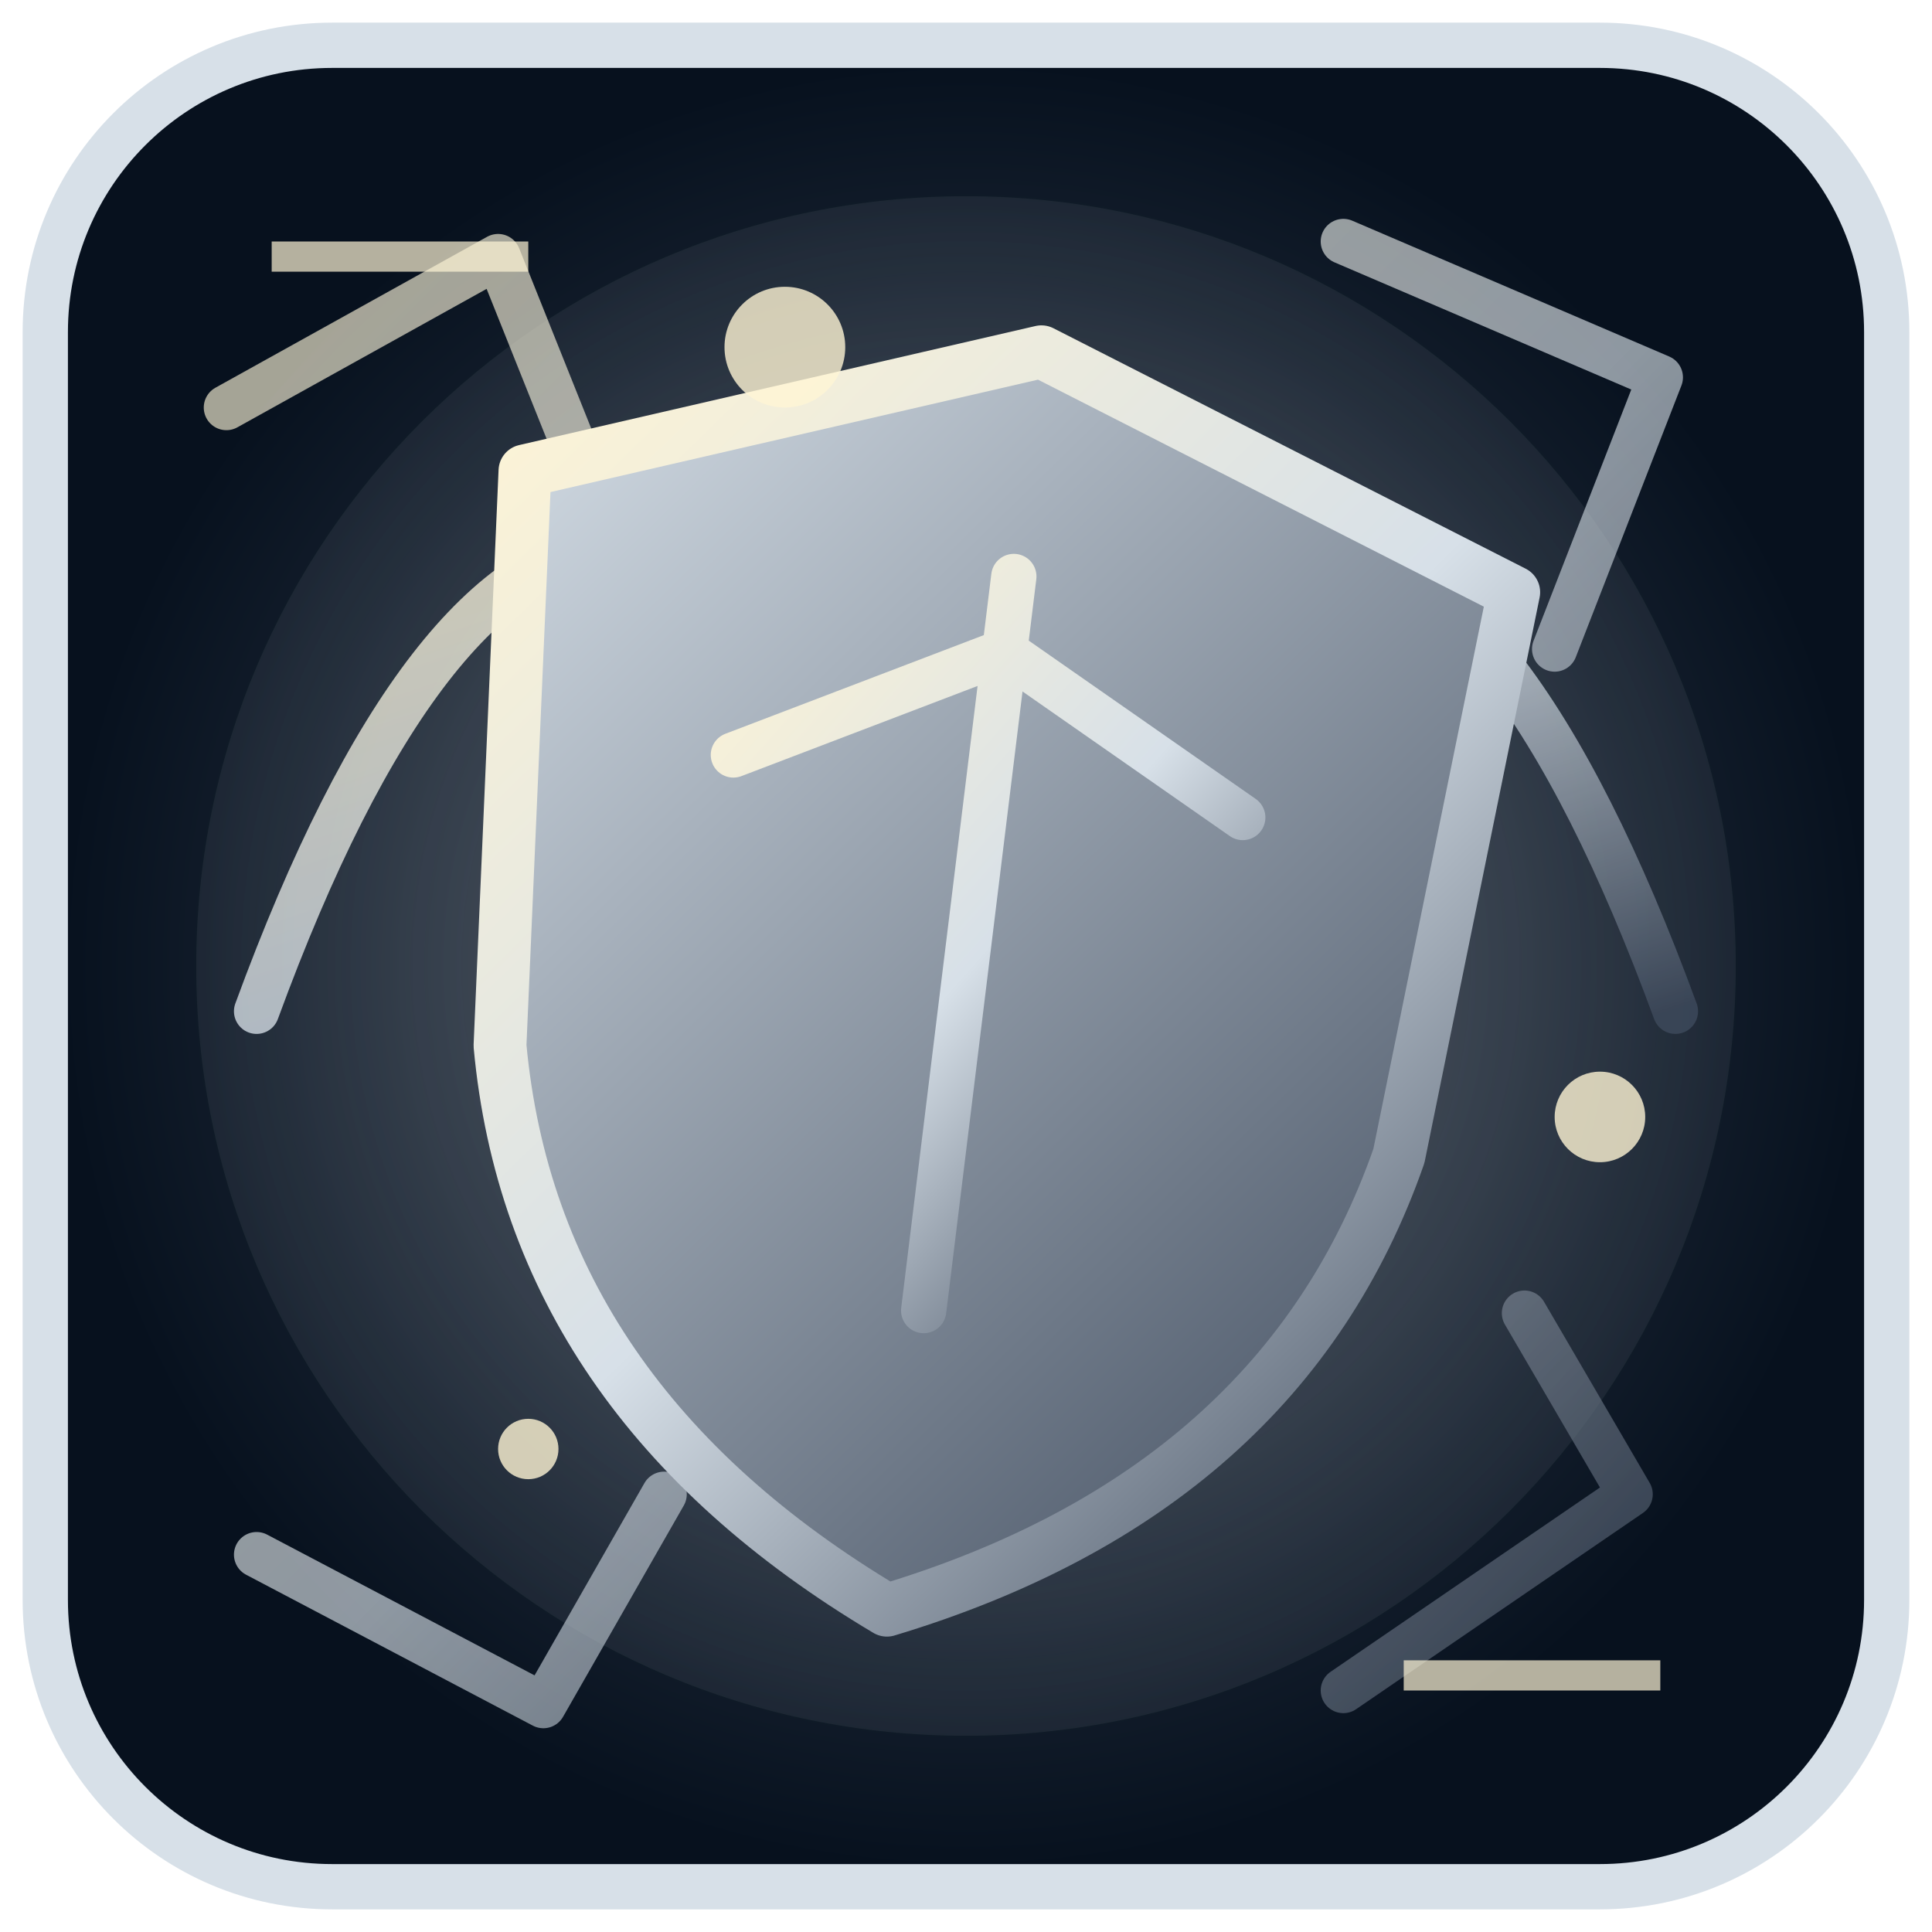
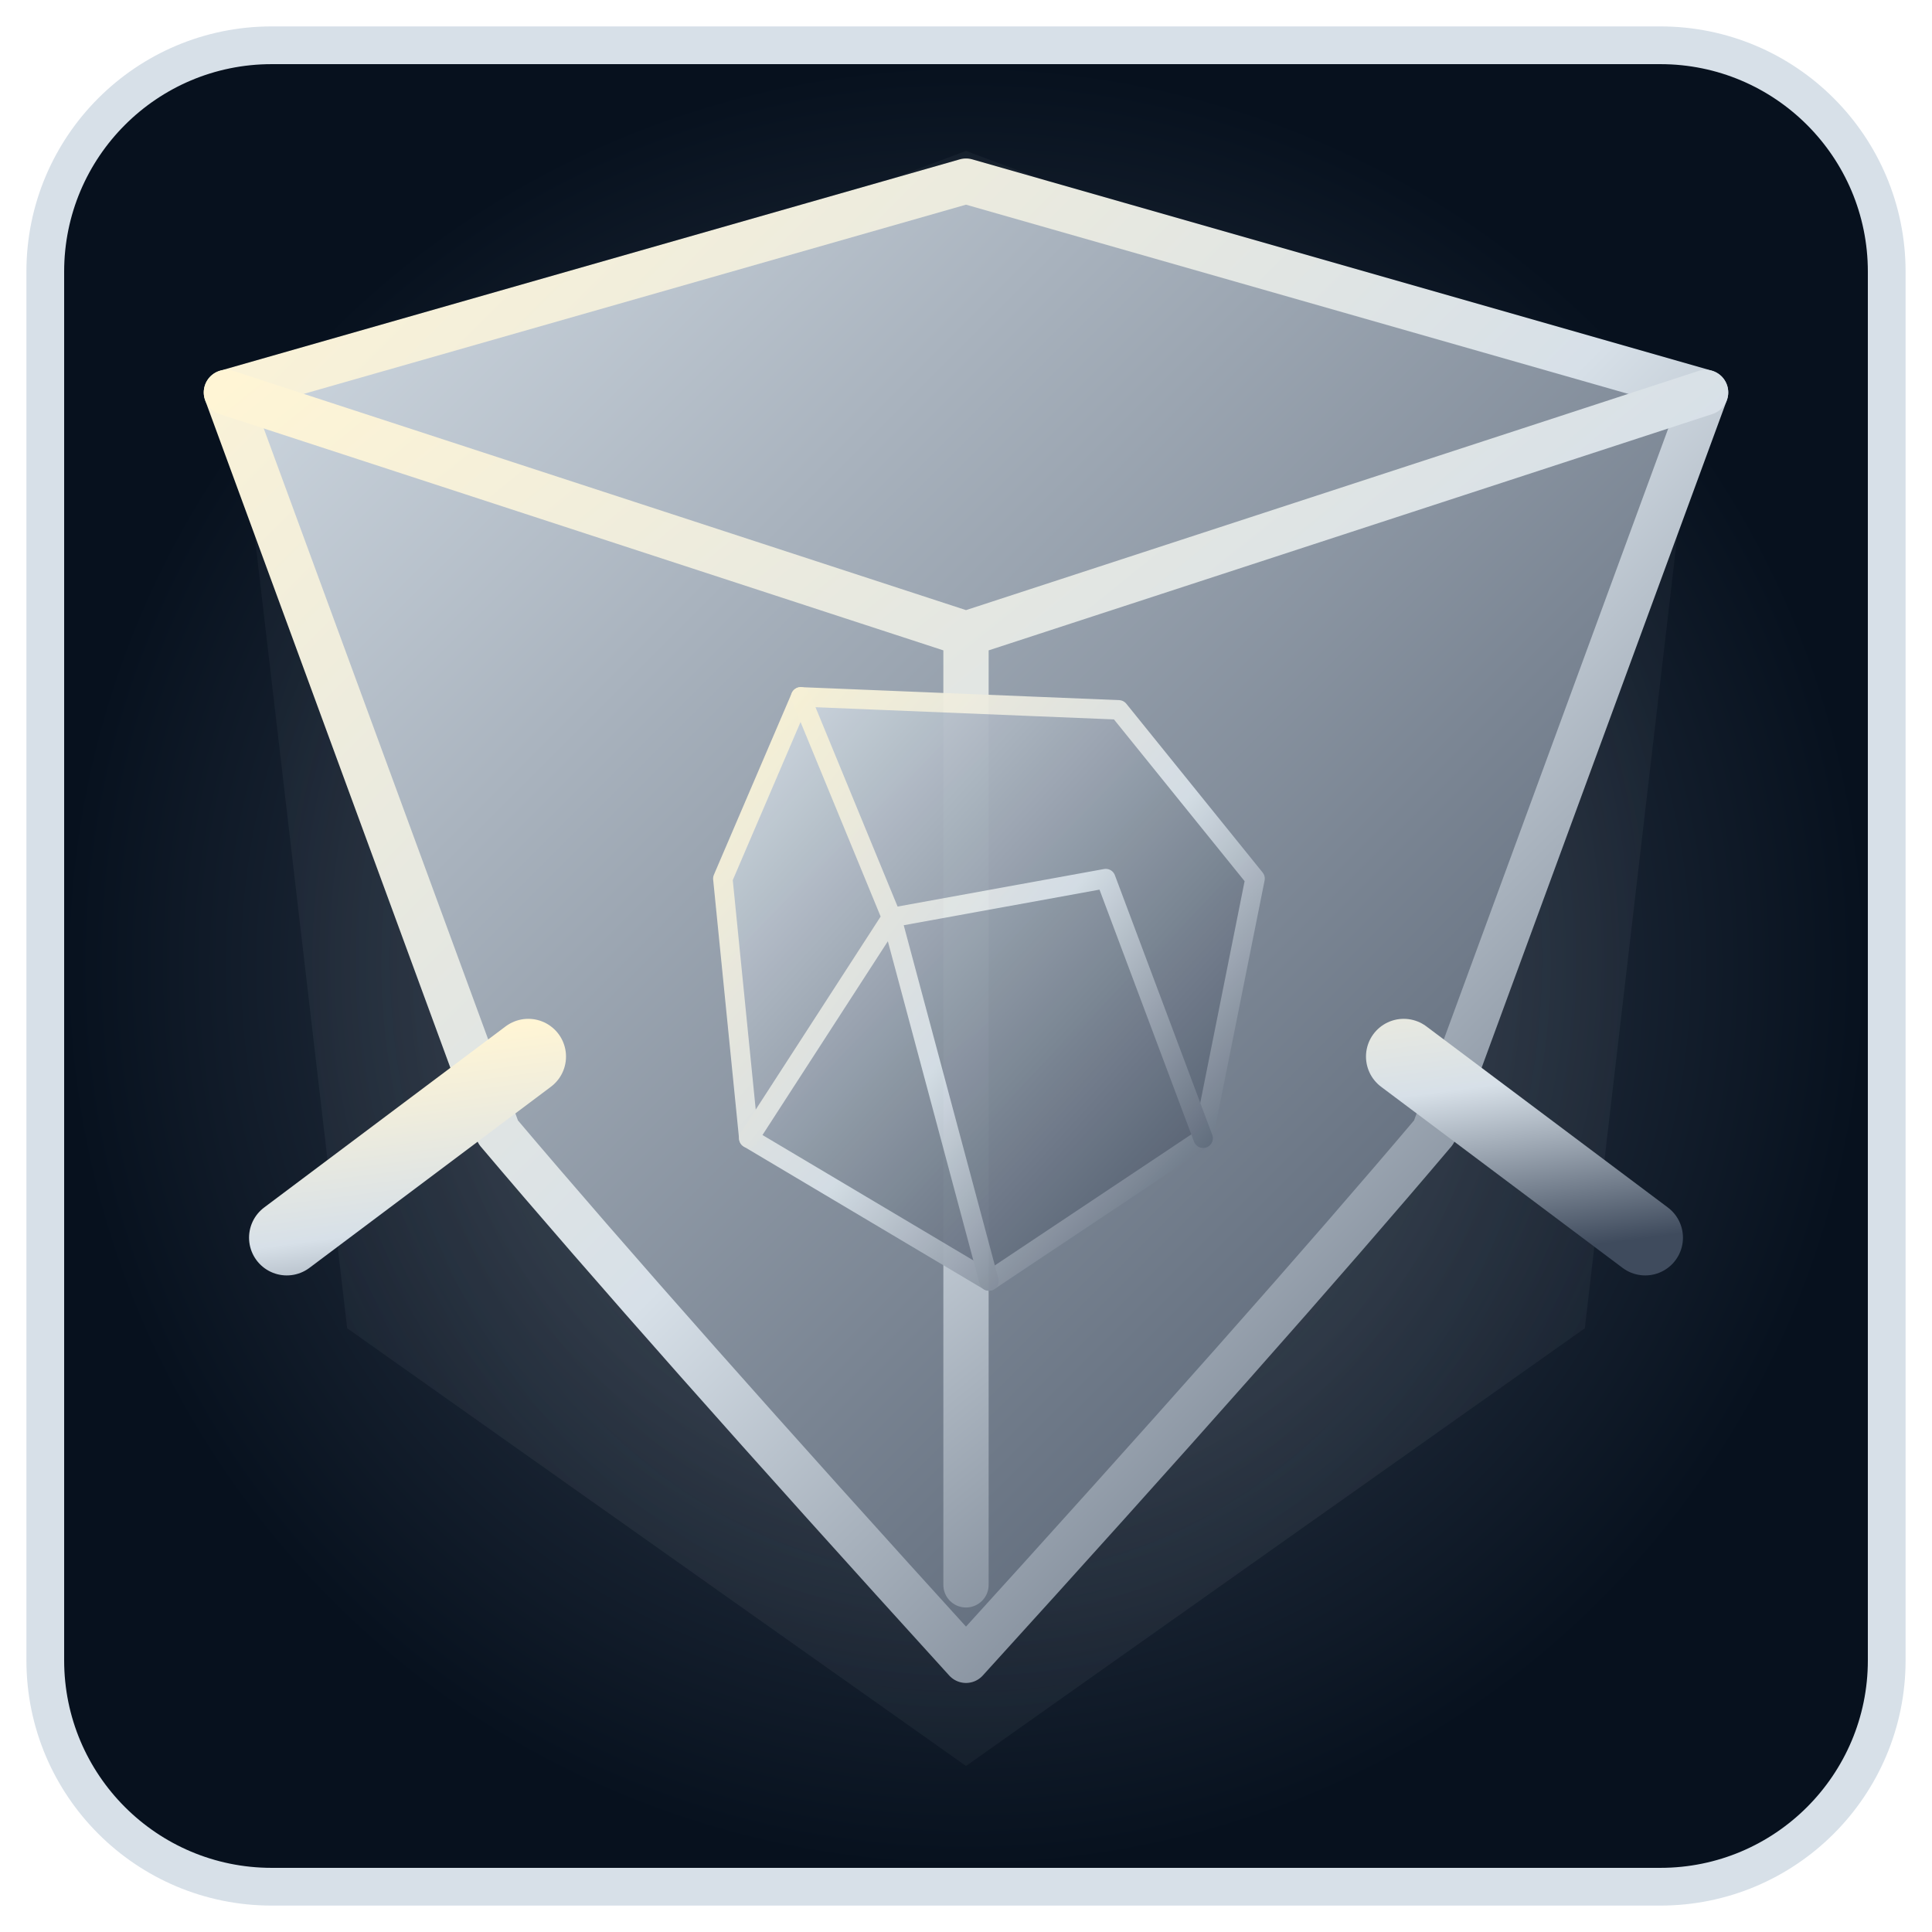
- <svg xmlns="http://www.w3.org/2000/svg" width="128" height="128" viewBox="0 0 128 128" role="img" aria-label="鐵血騎士 W 鋼盾反制" data-skill-id="tixue:W">
+ <svg xmlns="http://www.w3.org/2000/svg" width="128" height="128" viewBox="0 0 128 128" role="img" aria-label="鐵血騎士 W 鋼盾反制" data-skill-id="tixue:W" data-scene="guard">
  <defs>
    <radialGradient id="ground">
      <stop stop-color="#3f4b5d" />
      <stop offset="1" stop-color="#07111e" />
    </radialGradient>
    <linearGradient id="bright" x2="1" y2="1">
      <stop stop-color="#fff5d5" />
      <stop offset=".52" stop-color="#d7e0e8" />
      <stop offset="1" stop-color="#3f4b5d" />
    </linearGradient>
    <linearGradient id="metal" x2="1" y2="1">
      <stop stop-color="#d7e0e8" />
      <stop offset="1" stop-color="#3f4b5d" />
    </linearGradient>
    <radialGradient id="accent">
      <stop stop-color="#fff5d5" stop-opacity=".9" />
      <stop offset="1" stop-color="#d7e0e8" stop-opacity=".25" />
    </radialGradient>
  </defs>
-   <rect x="3" y="3" width="122" height="122" rx="19" fill="url(#ground)" stroke="#d7e0e8" stroke-width="3" />
-   <circle cx="64" cy="64" r="51" fill="url(#accent)" opacity=".27" />
-   <g opacity=".65">
-     <path d="M15 27 L33 17 L39 32 M89 16 L110 25 L103 43 M17 103 L36 113 L44 99 M89 112 L108 99 L101 87" fill="none" stroke="url(#bright)" stroke-width="3" stroke-linecap="round" stroke-linejoin="round" />
+   <rect x="3" y="3" width="122" height="122" rx="15" fill="url(#ground)" stroke="#d7e0e8" stroke-width="2.5" />
+   <path d="M64 10 L112 28 L105 88 L64 117 L23 88 L16 28 Z" fill="url(#accent)" opacity=".17" />
+   <g>
+     <path d="M64 12 L113 26 L95 75 Q84 88 64 110 Q44 88 33 75 L15 26 Z" fill="url(#metal)" stroke="url(#bright)" stroke-width="3" stroke-linejoin="round" opacity="1" />
+     <path d="M15 26 L64 42 L113 26 M64 42 L64 105" fill="none" stroke="url(#bright)" stroke-width="3" stroke-linecap="round" stroke-linejoin="round" opacity="1" />
+     <path d="M35 70 L19 82 M93 70 L109 82" fill="none" stroke="url(#bright)" stroke-width="5" stroke-linecap="round" stroke-linejoin="round" opacity="1" />
+     <g transform="translate(38 38) scale(.43)" opacity=".95">
+       <path d="M35 19 L84 21 L105 47 L97 87 L64 109 L27 87 L23 47 Z" fill="url(#metal)" stroke="url(#bright)" stroke-width="3" stroke-linejoin="round" opacity="1" />
+       <path d="M35 19 L49 53 L82 47 L97 87 M27 87 L49 53 L64 109 M49 53 L82 47" fill="none" stroke="url(#bright)" stroke-width="3" stroke-linecap="round" stroke-linejoin="round" opacity="1" />
+     </g>
  </g>
-   <g opacity=".78">
-     <path d="M17 67 Q28 37 41 36 M111 67 Q100 37 87 36" fill="none" stroke="url(#bright)" stroke-width="3" stroke-linecap="round" stroke-linejoin="round" />
-   </g>
-   <g transform="translate(0 0) rotate(7 64 64)">
-     <path d="M64 23 L97 35 L94 73 Q89 96 64 107 Q39 96 34 73 L31 35 Z" fill="url(#metal)" stroke="url(#bright)" stroke-width="3.5" stroke-linejoin="round" />
-     <path d="M64 38 L64 87 M47 52 L64 43 L81 52" fill="none" stroke="url(#bright)" stroke-width="3" stroke-linecap="round" stroke-linejoin="round" />
-   </g>
-   <g>
-     <circle cx="52" cy="23" r="4" fill="#fff5d5" opacity=".8" />
-     <circle cx="106" cy="74" r="3" fill="#fff5d5" opacity=".8" />
-     <circle cx="35" cy="96" r="2" fill="#fff5d5" opacity=".8" />
-   </g>
-   <path d="M18 17 L35 17 M93 111 L110 111" stroke="#fff5d5" stroke-width="2" opacity=".7" />
</svg>
